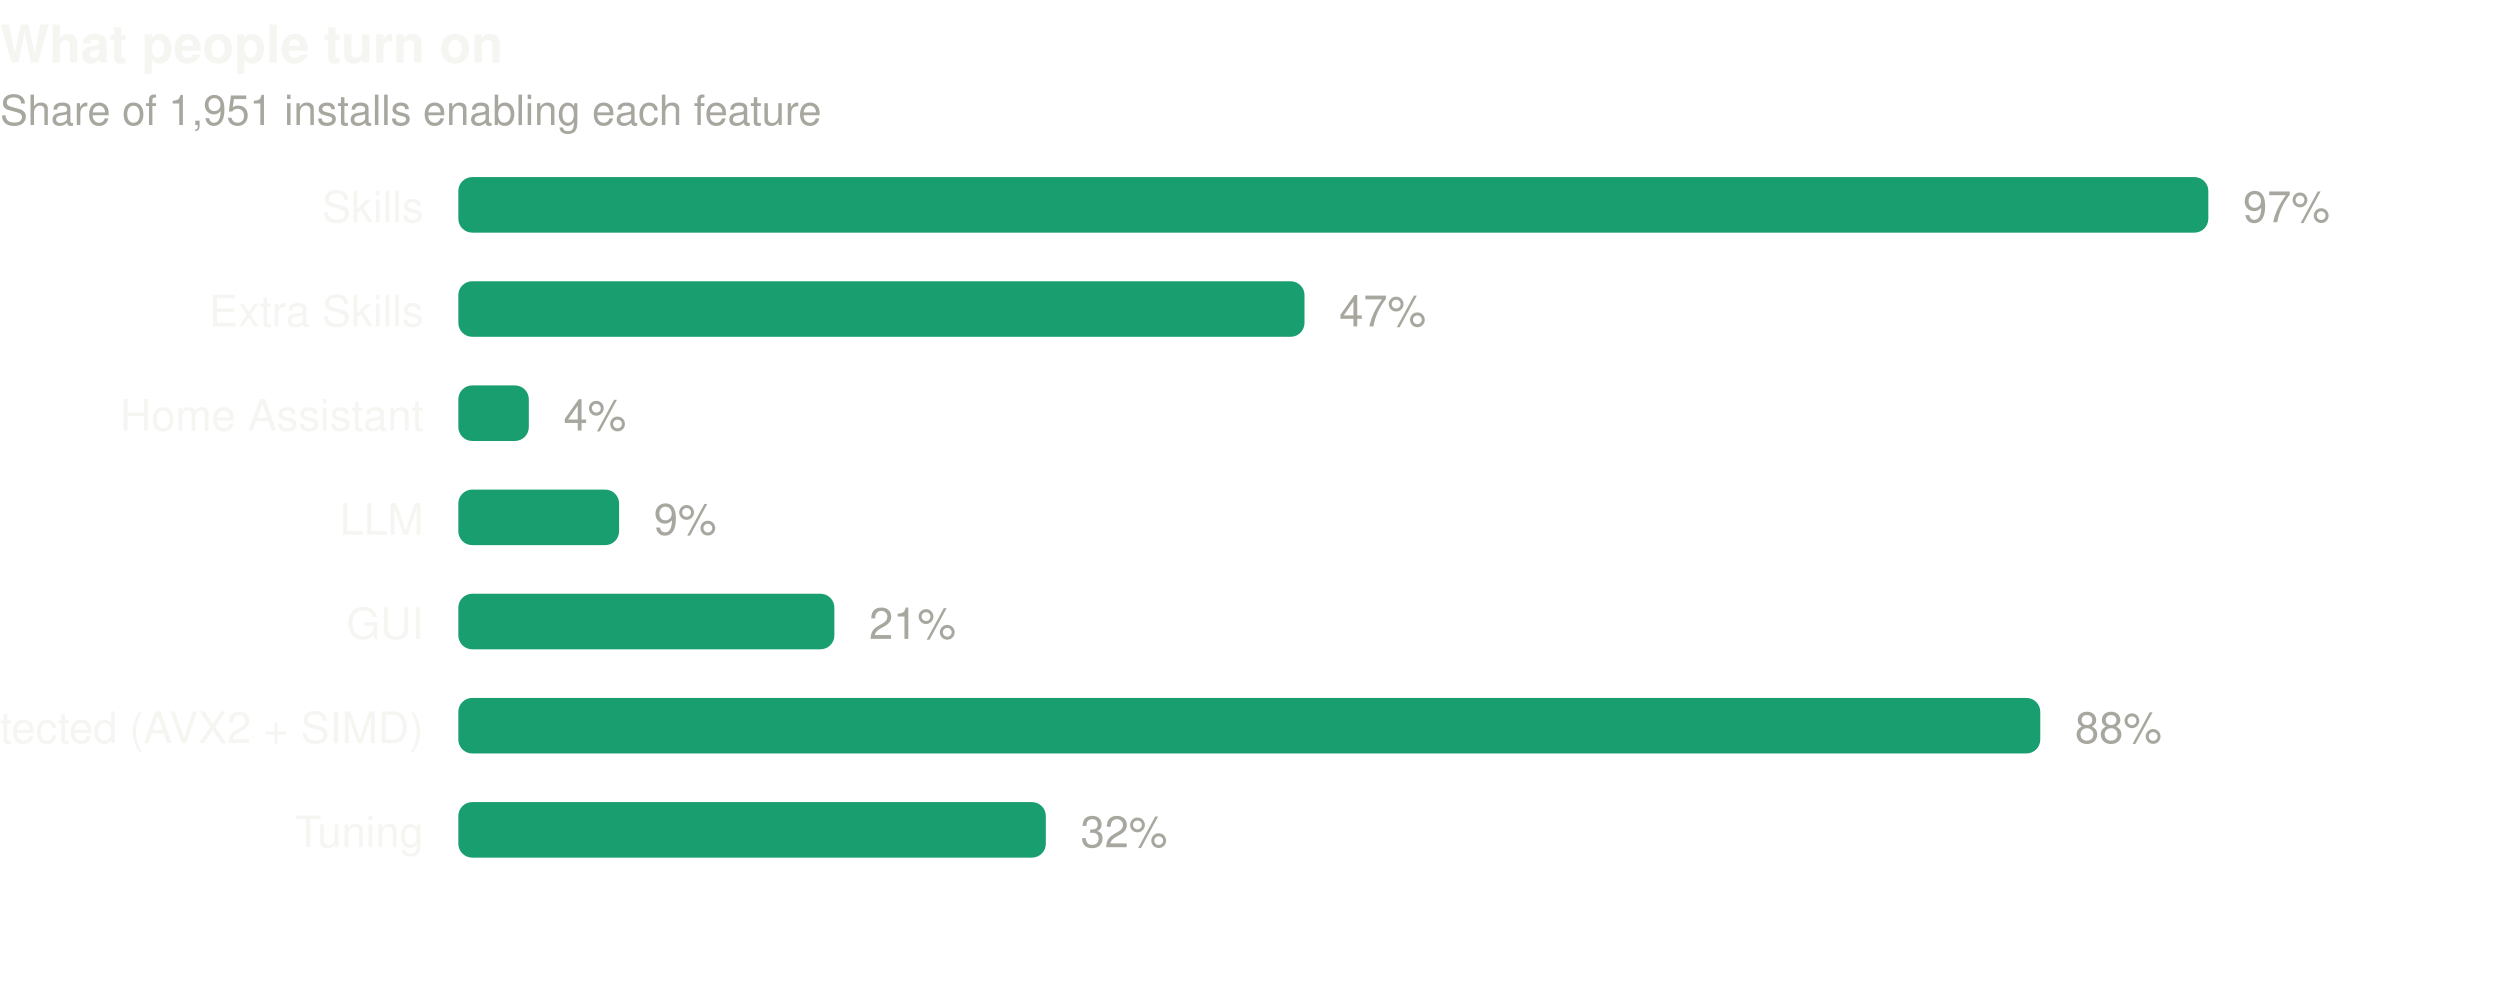
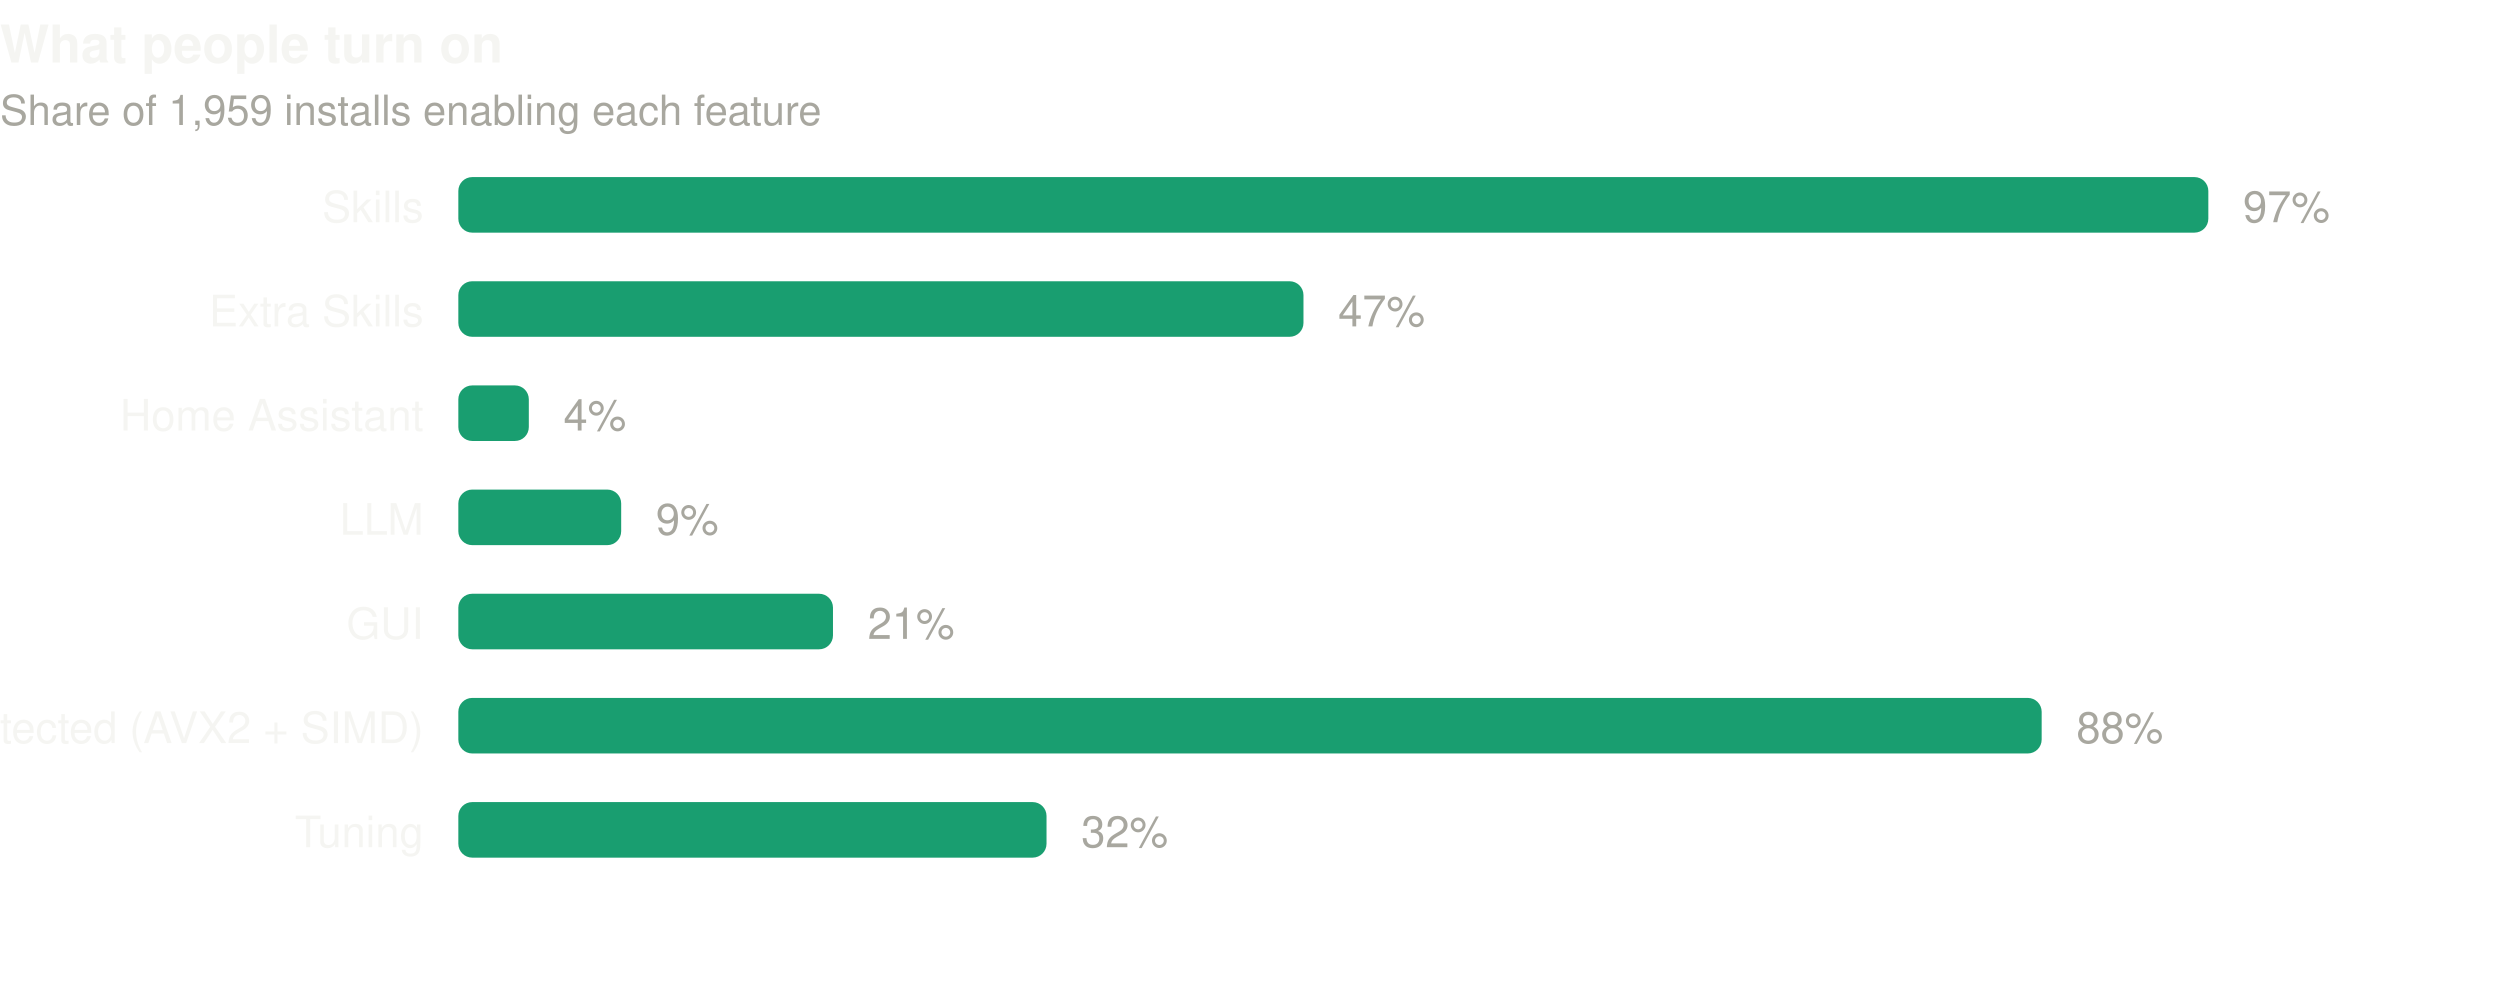
- <svg xmlns="http://www.w3.org/2000/svg" width="720" height="284" viewBox="0 0 720 284" role="img" aria-label="What people turn on. Share of 1,951 installs enabling each feature">
+ <svg xmlns="http://www.w3.org/2000/svg" width="720" height="284" viewBox="0 0 720 284" role="img" aria-label="What people turn on. Share of 1,959 installs enabling each feature">
  <text x="0" y="18" font-family="ui-sans-serif,-apple-system,BlinkMacSystemFont,'Segoe UI',Helvetica,Arial,sans-serif" font-size="15" font-weight="600" fill="#f5f5f2">What people turn on</text>
-   <text x="0" y="36" font-family="ui-sans-serif,-apple-system,BlinkMacSystemFont,'Segoe UI',Helvetica,Arial,sans-serif" font-size="12" fill="#a8a79f">Share of 1,951 installs enabling each feature</text>
+   <text x="0" y="36" font-family="ui-sans-serif,-apple-system,BlinkMacSystemFont,'Segoe UI',Helvetica,Arial,sans-serif" font-size="12" fill="#a8a79f">Share of 1,959 installs enabling each feature</text>
  <text x="122" y="64.0" text-anchor="end" font-family="ui-sans-serif,-apple-system,BlinkMacSystemFont,'Segoe UI',Helvetica,Arial,sans-serif" font-size="12.5" fill="#f5f5f2">Skills</text>
  <rect x="132" y="51.0" width="504.0" height="16" rx="4" fill="#199e70" />
  <text x="646.0" y="64.0" font-family="ui-sans-serif,-apple-system,BlinkMacSystemFont,'Segoe UI',Helvetica,Arial,sans-serif" font-size="12.5" fill="#a8a79f">97%</text>
  <text x="122" y="94.0" text-anchor="end" font-family="ui-sans-serif,-apple-system,BlinkMacSystemFont,'Segoe UI',Helvetica,Arial,sans-serif" font-size="12.5" fill="#f5f5f2">Extra Skills</text>
-   <rect x="132" y="81.0" width="243.7" height="16" rx="4" fill="#199e70" />
-   <text x="385.7" y="94.0" font-family="ui-sans-serif,-apple-system,BlinkMacSystemFont,'Segoe UI',Helvetica,Arial,sans-serif" font-size="12.5" fill="#a8a79f">47%</text>
+   <rect x="132" y="81.0" width="243.4" height="16" rx="4" fill="#199e70" />
+   <text x="385.4" y="94.0" font-family="ui-sans-serif,-apple-system,BlinkMacSystemFont,'Segoe UI',Helvetica,Arial,sans-serif" font-size="12.5" fill="#a8a79f">47%</text>
  <text x="122" y="124.0" text-anchor="end" font-family="ui-sans-serif,-apple-system,BlinkMacSystemFont,'Segoe UI',Helvetica,Arial,sans-serif" font-size="12.5" fill="#f5f5f2">Home Assistant</text>
  <rect x="132" y="111.0" width="20.3" height="16" rx="4" fill="#199e70" />
  <text x="162.3" y="124.0" font-family="ui-sans-serif,-apple-system,BlinkMacSystemFont,'Segoe UI',Helvetica,Arial,sans-serif" font-size="12.5" fill="#a8a79f">4%</text>
  <text x="122" y="154.0" text-anchor="end" font-family="ui-sans-serif,-apple-system,BlinkMacSystemFont,'Segoe UI',Helvetica,Arial,sans-serif" font-size="12.5" fill="#f5f5f2">LLM</text>
-   <rect x="132" y="141.0" width="46.3" height="16" rx="4" fill="#199e70" />
-   <text x="188.3" y="154.0" font-family="ui-sans-serif,-apple-system,BlinkMacSystemFont,'Segoe UI',Helvetica,Arial,sans-serif" font-size="12.5" fill="#a8a79f">9%</text>
+   <rect x="132" y="141.0" width="46.9" height="16" rx="4" fill="#199e70" />
+   <text x="188.9" y="154.0" font-family="ui-sans-serif,-apple-system,BlinkMacSystemFont,'Segoe UI',Helvetica,Arial,sans-serif" font-size="12.5" fill="#a8a79f">9%</text>
  <text x="122" y="184.0" text-anchor="end" font-family="ui-sans-serif,-apple-system,BlinkMacSystemFont,'Segoe UI',Helvetica,Arial,sans-serif" font-size="12.5" fill="#f5f5f2">GUI</text>
-   <rect x="132" y="171.0" width="108.3" height="16" rx="4" fill="#199e70" />
-   <text x="250.3" y="184.0" font-family="ui-sans-serif,-apple-system,BlinkMacSystemFont,'Segoe UI',Helvetica,Arial,sans-serif" font-size="12.5" fill="#a8a79f">21%</text>
+   <rect x="132" y="171.0" width="107.9" height="16" rx="4" fill="#199e70" />
+   <text x="249.9" y="184.0" font-family="ui-sans-serif,-apple-system,BlinkMacSystemFont,'Segoe UI',Helvetica,Arial,sans-serif" font-size="12.5" fill="#a8a79f">21%</text>
  <text x="122" y="214.0" text-anchor="end" font-family="ui-sans-serif,-apple-system,BlinkMacSystemFont,'Segoe UI',Helvetica,Arial,sans-serif" font-size="12.5" fill="#f5f5f2">CPU capability detected (AVX2 + SIMD)</text>
-   <rect x="132" y="201.0" width="455.6" height="16" rx="4" fill="#199e70" />
-   <text x="597.6" y="214.0" font-family="ui-sans-serif,-apple-system,BlinkMacSystemFont,'Segoe UI',Helvetica,Arial,sans-serif" font-size="12.5" fill="#a8a79f">88%</text>
+   <rect x="132" y="201.0" width="456.0" height="16" rx="4" fill="#199e70" />
+   <text x="598.0" y="214.0" font-family="ui-sans-serif,-apple-system,BlinkMacSystemFont,'Segoe UI',Helvetica,Arial,sans-serif" font-size="12.5" fill="#a8a79f">88%</text>
  <text x="122" y="244.0" text-anchor="end" font-family="ui-sans-serif,-apple-system,BlinkMacSystemFont,'Segoe UI',Helvetica,Arial,sans-serif" font-size="12.5" fill="#f5f5f2">Tuning</text>
-   <rect x="132" y="231.0" width="169.2" height="16" rx="4" fill="#199e70" />
-   <text x="311.2" y="244.0" font-family="ui-sans-serif,-apple-system,BlinkMacSystemFont,'Segoe UI',Helvetica,Arial,sans-serif" font-size="12.5" fill="#a8a79f">32%</text>
+   <rect x="132" y="231.0" width="169.4" height="16" rx="4" fill="#199e70" />
+   <text x="311.4" y="244.0" font-family="ui-sans-serif,-apple-system,BlinkMacSystemFont,'Segoe UI',Helvetica,Arial,sans-serif" font-size="12.5" fill="#a8a79f">32%</text>
</svg>
